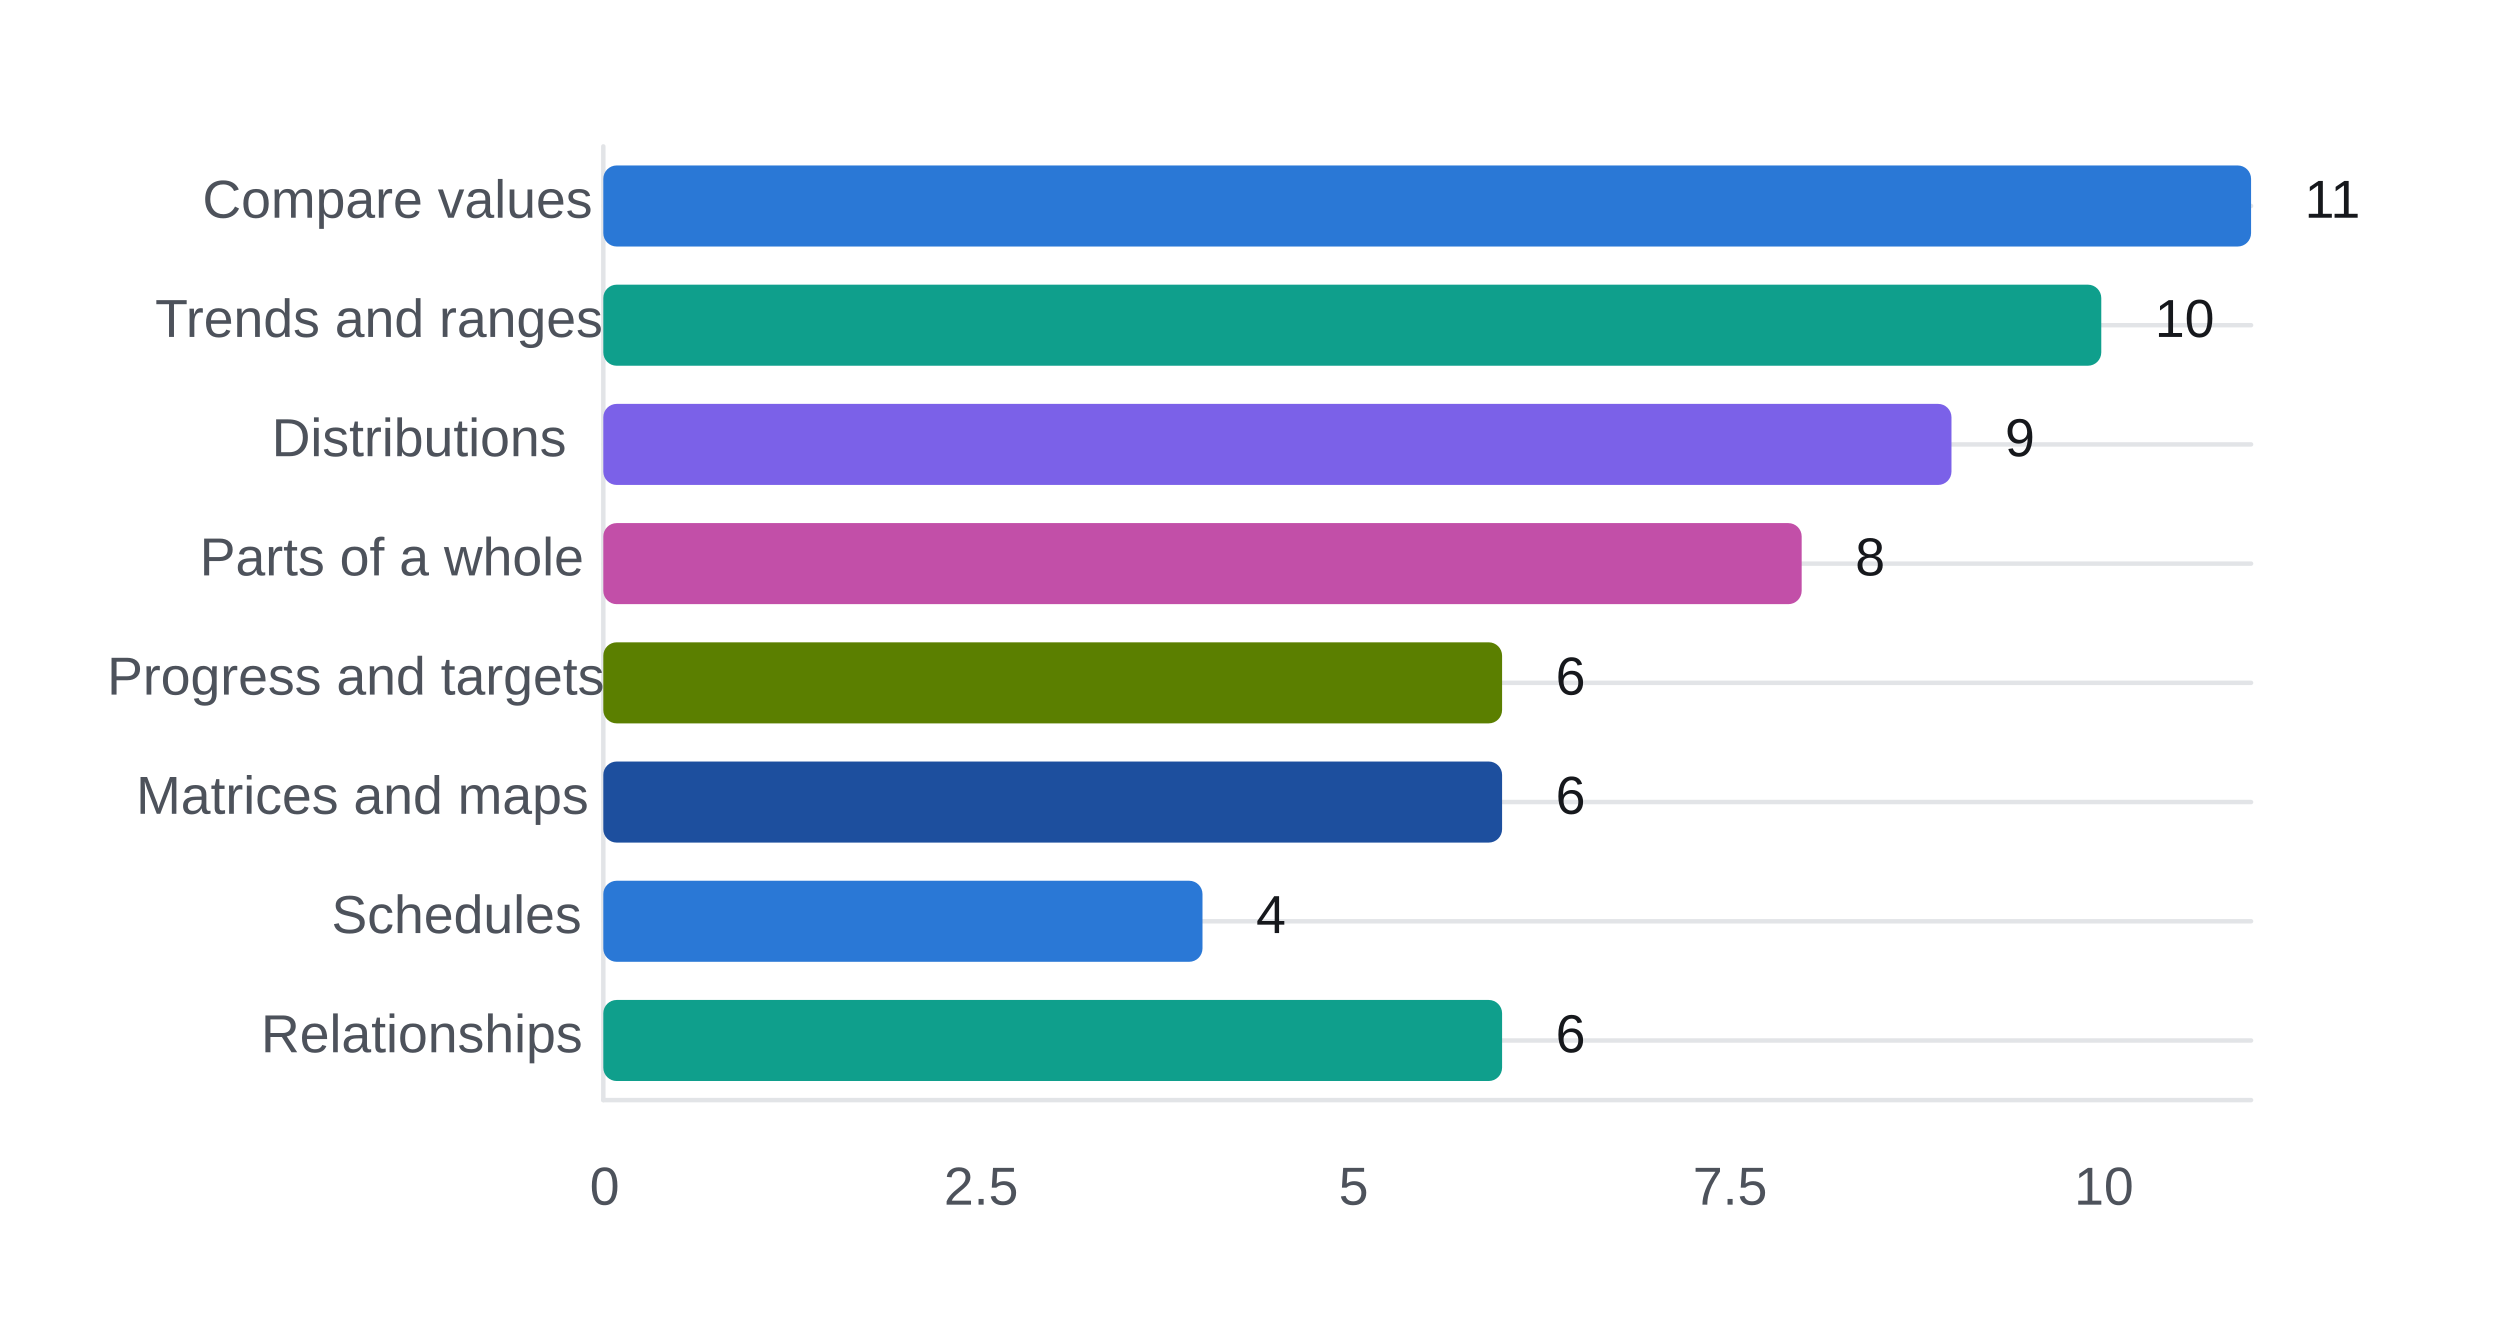
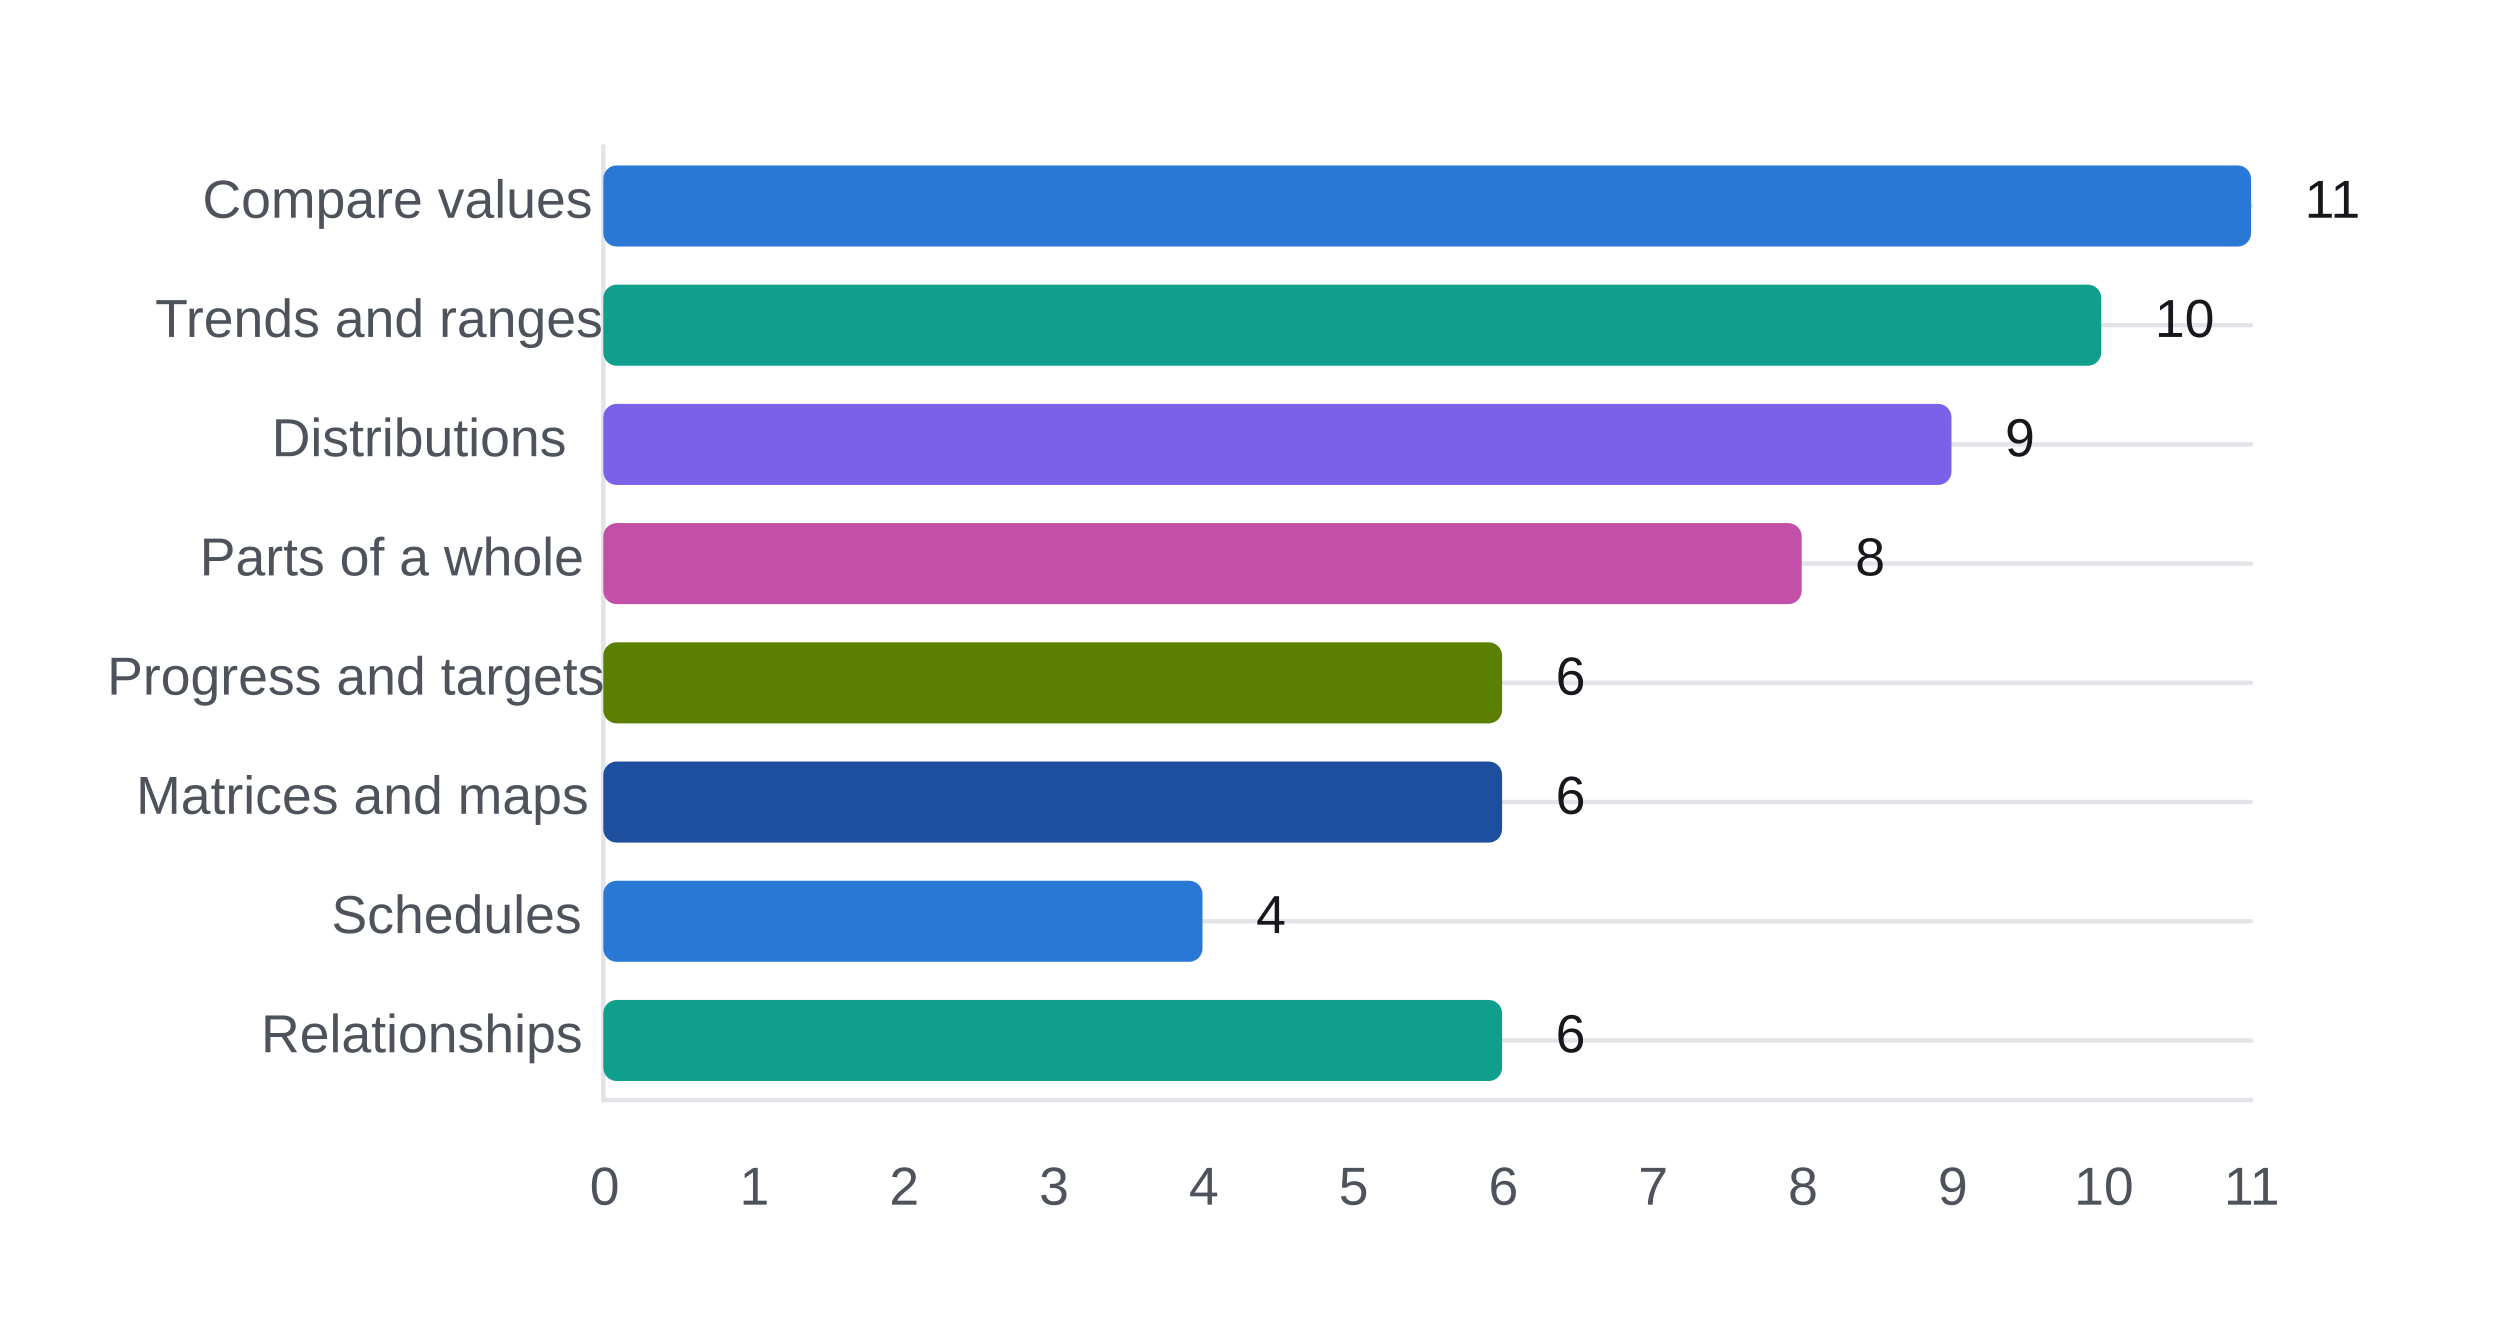
<svg xmlns="http://www.w3.org/2000/svg" width="560" height="300" viewBox="0 0 560 300" stroke-linecap="round" stroke-linejoin="round" role="img" aria-label="ChartForgeX chart" aria-labelledby="cfx-gallery-categories-title" aria-describedby="cfx-gallery-categories-description">
  <defs>
    <clipPath id="cfx-gallery-categories-clip-0" clipPathUnits="userSpaceOnUse">
      <rect x="24" y="24" width="512" height="252" />
    </clipPath>
-     <clipPath id="cfx-gallery-categories-clip-27" clipPathUnits="userSpaceOnUse">
+     <clipPath id="cfx-gallery-categories-clip-34" clipPathUnits="userSpaceOnUse">
      <rect x="135.141" y="32.789" width="369.099" height="213.633" />
    </clipPath>
  </defs>
  <g clip-path="url(#cfx-gallery-categories-clip-0)" />
  <g clip-path="url(#cfx-gallery-categories-clip-0)">
    <line x1="135.141" y1="233.07" x2="504.239" y2="233.07" data-cfx-role="grid-y" fill="none" stroke="#E2E4E7" stroke-width="1" />
    <line x1="135.141" y1="206.366" x2="504.239" y2="206.366" data-cfx-role="grid-y" fill="none" stroke="#E2E4E7" stroke-width="1" />
    <line x1="135.141" y1="179.662" x2="504.239" y2="179.662" data-cfx-role="grid-y" fill="none" stroke="#E2E4E7" stroke-width="1" />
    <line x1="135.141" y1="152.958" x2="504.239" y2="152.958" data-cfx-role="grid-y" fill="none" stroke="#E2E4E7" stroke-width="1" />
    <line x1="135.141" y1="126.253" x2="504.239" y2="126.253" data-cfx-role="grid-y" fill="none" stroke="#E2E4E7" stroke-width="1" />
    <line x1="135.141" y1="99.549" x2="504.239" y2="99.549" data-cfx-role="grid-y" fill="none" stroke="#E2E4E7" stroke-width="1" />
    <line x1="135.141" y1="72.845" x2="504.239" y2="72.845" data-cfx-role="grid-y" fill="none" stroke="#E2E4E7" stroke-width="1" />
    <line x1="135.141" y1="46.141" x2="504.239" y2="46.141" data-cfx-role="grid-y" fill="none" stroke="#E2E4E7" stroke-width="1" />
    <line x1="135.141" y1="246.422" x2="504.239" y2="246.422" data-cfx-role="axis-x" fill="none" stroke="#E2E4E7" stroke-width="1" />
    <g data-cfx-role="axis-x-label">
      <text x="132.1" y="269.848" font-family="Calibri, Carlito, Segoe UI, Arial, system-ui, sans-serif" font-size="12" font-weight="400" font-style="normal" fill="#4D525B" xml:space="preserve" style="white-space:pre;font-language-override:normal;font-palette:normal">0</text>
    </g>
    <g data-cfx-role="axis-x-label">
-       <text x="211.43" y="269.848" font-family="Calibri, Carlito, Segoe UI, Arial, system-ui, sans-serif" font-size="12" font-weight="400" font-style="normal" fill="#4D525B" xml:space="preserve" style="white-space:pre;font-language-override:normal;font-palette:normal">2.5</text>
+       <text x="165.654" y="269.848" font-family="Calibri, Carlito, Segoe UI, Arial, system-ui, sans-serif" font-size="12" font-weight="400" font-style="normal" fill="#4D525B" xml:space="preserve" style="white-space:pre;font-language-override:normal;font-palette:normal">1</text>
+     </g>
+     <g data-cfx-role="axis-x-label">
+       <text x="199.208" y="269.848" font-family="Calibri, Carlito, Segoe UI, Arial, system-ui, sans-serif" font-size="12" font-weight="400" font-style="normal" fill="#4D525B" xml:space="preserve" style="white-space:pre;font-language-override:normal;font-palette:normal">2</text>
+     </g>
+     <g data-cfx-role="axis-x-label">
+       <text x="232.763" y="269.848" font-family="Calibri, Carlito, Segoe UI, Arial, system-ui, sans-serif" font-size="12" font-weight="400" font-style="normal" fill="#4D525B" xml:space="preserve" style="white-space:pre;font-language-override:normal;font-palette:normal">3</text>
+     </g>
+     <g data-cfx-role="axis-x-label">
+       <text x="266.317" y="269.848" font-family="Calibri, Carlito, Segoe UI, Arial, system-ui, sans-serif" font-size="12" font-weight="400" font-style="normal" fill="#4D525B" xml:space="preserve" style="white-space:pre;font-language-override:normal;font-palette:normal">4</text>
    </g>
    <g data-cfx-role="axis-x-label">
      <text x="299.872" y="269.848" font-family="Calibri, Carlito, Segoe UI, Arial, system-ui, sans-serif" font-size="12" font-weight="400" font-style="normal" fill="#4D525B" xml:space="preserve" style="white-space:pre;font-language-override:normal;font-palette:normal">5</text>
    </g>
    <g data-cfx-role="axis-x-label">
-       <text x="379.202" y="269.848" font-family="Calibri, Carlito, Segoe UI, Arial, system-ui, sans-serif" font-size="12" font-weight="400" font-style="normal" fill="#4D525B" xml:space="preserve" style="white-space:pre;font-language-override:normal;font-palette:normal">7.5</text>
+       <text x="333.426" y="269.848" font-family="Calibri, Carlito, Segoe UI, Arial, system-ui, sans-serif" font-size="12" font-weight="400" font-style="normal" fill="#4D525B" xml:space="preserve" style="white-space:pre;font-language-override:normal;font-palette:normal">6</text>
+     </g>
+     <g data-cfx-role="axis-x-label">
+       <text x="366.981" y="269.848" font-family="Calibri, Carlito, Segoe UI, Arial, system-ui, sans-serif" font-size="12" font-weight="400" font-style="normal" fill="#4D525B" xml:space="preserve" style="white-space:pre;font-language-override:normal;font-palette:normal">7</text>
+     </g>
+     <g data-cfx-role="axis-x-label">
+       <text x="400.535" y="269.848" font-family="Calibri, Carlito, Segoe UI, Arial, system-ui, sans-serif" font-size="12" font-weight="400" font-style="normal" fill="#4D525B" xml:space="preserve" style="white-space:pre;font-language-override:normal;font-palette:normal">8</text>
+     </g>
+     <g data-cfx-role="axis-x-label">
+       <text x="434.089" y="269.848" font-family="Calibri, Carlito, Segoe UI, Arial, system-ui, sans-serif" font-size="12" font-weight="400" font-style="normal" fill="#4D525B" xml:space="preserve" style="white-space:pre;font-language-override:normal;font-palette:normal">9</text>
    </g>
    <g data-cfx-role="axis-x-label">
      <text x="464.603" y="269.848" font-family="Calibri, Carlito, Segoe UI, Arial, system-ui, sans-serif" font-size="12" font-weight="400" font-style="normal" fill="#4D525B" xml:space="preserve" style="white-space:pre;font-language-override:normal;font-palette:normal">10</text>
+     </g>
+     <g data-cfx-role="axis-x-label">
+       <text x="498.157" y="269.848" font-family="Calibri, Carlito, Segoe UI, Arial, system-ui, sans-serif" font-size="12" font-weight="400" font-style="normal" fill="#4D525B" xml:space="preserve" style="white-space:pre;font-language-override:normal;font-palette:normal">11</text>
    </g>
    <line x1="135.141" y1="32.789" x2="135.141" y2="246.422" data-cfx-role="axis-y" fill="none" stroke="#E2E4E7" stroke-width="1" />
    <g data-cfx-role="axis-y-label">
      <text x="58.465" y="235.707" font-family="Calibri, Carlito, Segoe UI, Arial, system-ui, sans-serif" font-size="12" font-weight="400" font-style="normal" fill="#4D525B" xml:space="preserve" style="white-space:pre;font-language-override:normal;font-palette:normal">Relationships</text>
    </g>
    <g data-cfx-role="axis-y-label">
      <text x="74.25" y="209.002" font-family="Calibri, Carlito, Segoe UI, Arial, system-ui, sans-serif" font-size="12" font-weight="400" font-style="normal" fill="#4D525B" xml:space="preserve" style="white-space:pre;font-language-override:normal;font-palette:normal">Schedules</text>
    </g>
    <g data-cfx-role="axis-y-label">
      <text x="30.492" y="182.298" font-family="Calibri, Carlito, Segoe UI, Arial, system-ui, sans-serif" font-size="12" font-weight="400" font-style="normal" fill="#4D525B" xml:space="preserve" style="white-space:pre;font-language-override:normal;font-palette:normal">Matrices and maps</text>
    </g>
    <g data-cfx-role="axis-y-label">
      <text x="24" y="155.594" font-family="Calibri, Carlito, Segoe UI, Arial, system-ui, sans-serif" font-size="12" font-weight="400" font-style="normal" fill="#4D525B" xml:space="preserve" style="white-space:pre;font-language-override:normal;font-palette:normal">Progress and targets</text>
    </g>
    <g data-cfx-role="axis-y-label">
      <text x="44.742" y="128.89" font-family="Calibri, Carlito, Segoe UI, Arial, system-ui, sans-serif" font-size="12" font-weight="400" font-style="normal" fill="#4D525B" xml:space="preserve" style="white-space:pre;font-language-override:normal;font-palette:normal">Parts of a whole</text>
    </g>
    <g data-cfx-role="axis-y-label">
      <text x="60.867" y="102.186" font-family="Calibri, Carlito, Segoe UI, Arial, system-ui, sans-serif" font-size="12" font-weight="400" font-style="normal" fill="#4D525B" xml:space="preserve" style="white-space:pre;font-language-override:normal;font-palette:normal">Distributions</text>
    </g>
    <g data-cfx-role="axis-y-label">
      <text x="34.752" y="75.482" font-family="Calibri, Carlito, Segoe UI, Arial, system-ui, sans-serif" font-size="12" font-weight="400" font-style="normal" fill="#4D525B" xml:space="preserve" style="white-space:pre;font-language-override:normal;font-palette:normal">Trends and ranges</text>
    </g>
    <g data-cfx-role="axis-y-label">
      <text x="45.352" y="48.778" font-family="Calibri, Carlito, Segoe UI, Arial, system-ui, sans-serif" font-size="12" font-weight="400" font-style="normal" fill="#4D525B" xml:space="preserve" style="white-space:pre;font-language-override:normal;font-palette:normal">Compare values</text>
    </g>
  </g>
-   <g clip-path="url(#cfx-gallery-categories-clip-27)">
-     <g id="cfx-gallery-categories-node-28" data-cfx-source-id="series-0" data-cfx-role="series" aria-label="Compare values" data-cfx-coordinate-system="cartesian" data-cfx-decimation="" data-cfx-kind="HorizontalBar" data-cfx-pin-state-colors="false" data-cfx-rendered-points="1" data-cfx-semantic-role="" data-cfx-series="0" data-cfx-series-key="cfx:auto:1" data-cfx-series-name="Compare values" data-cfx-series-scope="local" data-cfx-source-points="1" data-cfx-state="none">
-       <g id="cfx-gallery-categories-node-29" data-cfx-source-id="series-0-point-0" data-cfx-role="point" aria-label="Compare values: 11 category=8 value=11 base=0" data-cfx-axis="primary" data-cfx-base="0" data-cfx-break-before="false" data-cfx-category="8" data-cfx-display-label="Compare values" data-cfx-fill-pattern="None" data-cfx-formatted-value="11" data-cfx-formatted-x="Compare values" data-cfx-label="11" data-cfx-point="0" data-cfx-rendered-y="11" data-cfx-series="0" data-cfx-series-key="cfx:auto:1" data-cfx-series-scope="local" data-cfx-source-count="1" data-cfx-source-point="0" data-cfx-stack-end="11" data-cfx-stack-group="" data-cfx-stack-source-total="11" data-cfx-stack-total="11" data-cfx-state="none" data-cfx-value="11" data-cfx-x="8" data-cfx-y="11">
+   <g clip-path="url(#cfx-gallery-categories-clip-34)">
+     <g id="cfx-gallery-categories-node-35" data-cfx-source-id="series-0" data-cfx-role="series" aria-label="Compare values" data-cfx-coordinate-system="cartesian" data-cfx-decimation="" data-cfx-kind="HorizontalBar" data-cfx-pin-state-colors="false" data-cfx-rendered-points="1" data-cfx-semantic-role="" data-cfx-series="0" data-cfx-series-key="cfx:auto:1" data-cfx-series-name="Compare values" data-cfx-series-scope="local" data-cfx-source-points="1" data-cfx-state="none">
+       <g id="cfx-gallery-categories-node-36" data-cfx-source-id="series-0-point-0" data-cfx-role="point" aria-label="Compare values: 11 category=8 value=11 base=0" data-cfx-axis="primary" data-cfx-base="0" data-cfx-break-before="false" data-cfx-category="8" data-cfx-display-label="Compare values" data-cfx-fill-pattern="None" data-cfx-formatted-value="11" data-cfx-formatted-x="Compare values" data-cfx-label="11" data-cfx-point="0" data-cfx-rendered-y="11" data-cfx-series="0" data-cfx-series-key="cfx:auto:1" data-cfx-series-scope="local" data-cfx-source-count="1" data-cfx-source-point="0" data-cfx-stack-end="11" data-cfx-stack-group="" data-cfx-stack-source-total="11" data-cfx-stack-total="11" data-cfx-state="none" data-cfx-value="11" data-cfx-x="8" data-cfx-y="11">
        <rect x="135.141" y="37.062" width="369.099" height="18.159" rx="3" data-cfx-role="horizontal-bar" fill="#2A78D6" stroke="none" stroke-width="1" />
      </g>
    </g>
  </g>
-   <g clip-path="url(#cfx-gallery-categories-clip-27)">
-     <g id="cfx-gallery-categories-node-35" data-cfx-source-id="series-1" data-cfx-role="series" aria-label="Trends and ranges" data-cfx-coordinate-system="cartesian" data-cfx-decimation="" data-cfx-kind="HorizontalBar" data-cfx-pin-state-colors="false" data-cfx-rendered-points="1" data-cfx-semantic-role="" data-cfx-series="1" data-cfx-series-key="cfx:auto:2" data-cfx-series-name="Trends and ranges" data-cfx-series-scope="local" data-cfx-source-points="1" data-cfx-state="none">
-       <g id="cfx-gallery-categories-node-36" data-cfx-source-id="series-1-point-0" data-cfx-role="point" aria-label="Trends and ranges: 10 category=7 value=10 base=0" data-cfx-axis="primary" data-cfx-base="0" data-cfx-break-before="false" data-cfx-category="7" data-cfx-display-label="Trends and ranges" data-cfx-fill-pattern="None" data-cfx-formatted-value="10" data-cfx-formatted-x="Trends and ranges" data-cfx-label="10" data-cfx-point="0" data-cfx-rendered-y="10" data-cfx-series="1" data-cfx-series-key="cfx:auto:2" data-cfx-series-scope="local" data-cfx-source-count="1" data-cfx-source-point="0" data-cfx-stack-end="10" data-cfx-stack-group="" data-cfx-stack-source-total="10" data-cfx-stack-total="10" data-cfx-state="none" data-cfx-value="10" data-cfx-x="7" data-cfx-y="10">
+   <g clip-path="url(#cfx-gallery-categories-clip-34)">
+     <g id="cfx-gallery-categories-node-42" data-cfx-source-id="series-1" data-cfx-role="series" aria-label="Trends and ranges" data-cfx-coordinate-system="cartesian" data-cfx-decimation="" data-cfx-kind="HorizontalBar" data-cfx-pin-state-colors="false" data-cfx-rendered-points="1" data-cfx-semantic-role="" data-cfx-series="1" data-cfx-series-key="cfx:auto:2" data-cfx-series-name="Trends and ranges" data-cfx-series-scope="local" data-cfx-source-points="1" data-cfx-state="none">
+       <g id="cfx-gallery-categories-node-43" data-cfx-source-id="series-1-point-0" data-cfx-role="point" aria-label="Trends and ranges: 10 category=7 value=10 base=0" data-cfx-axis="primary" data-cfx-base="0" data-cfx-break-before="false" data-cfx-category="7" data-cfx-display-label="Trends and ranges" data-cfx-fill-pattern="None" data-cfx-formatted-value="10" data-cfx-formatted-x="Trends and ranges" data-cfx-label="10" data-cfx-point="0" data-cfx-rendered-y="10" data-cfx-series="1" data-cfx-series-key="cfx:auto:2" data-cfx-series-scope="local" data-cfx-source-count="1" data-cfx-source-point="0" data-cfx-stack-end="10" data-cfx-stack-group="" data-cfx-stack-source-total="10" data-cfx-stack-total="10" data-cfx-state="none" data-cfx-value="10" data-cfx-x="7" data-cfx-y="10">
        <rect x="135.141" y="63.766" width="335.544" height="18.159" rx="3" data-cfx-role="horizontal-bar" fill="#0F9F8C" stroke="none" stroke-width="1" />
      </g>
    </g>
  </g>
-   <g clip-path="url(#cfx-gallery-categories-clip-27)">
-     <g id="cfx-gallery-categories-node-42" data-cfx-source-id="series-2" data-cfx-role="series" aria-label="Distributions" data-cfx-coordinate-system="cartesian" data-cfx-decimation="" data-cfx-kind="HorizontalBar" data-cfx-pin-state-colors="false" data-cfx-rendered-points="1" data-cfx-semantic-role="" data-cfx-series="2" data-cfx-series-key="cfx:auto:3" data-cfx-series-name="Distributions" data-cfx-series-scope="local" data-cfx-source-points="1" data-cfx-state="none">
-       <g id="cfx-gallery-categories-node-43" data-cfx-source-id="series-2-point-0" data-cfx-role="point" aria-label="Distributions: 9 category=6 value=9 base=0" data-cfx-axis="primary" data-cfx-base="0" data-cfx-break-before="false" data-cfx-category="6" data-cfx-display-label="Distributions" data-cfx-fill-pattern="None" data-cfx-formatted-value="9" data-cfx-formatted-x="Distributions" data-cfx-label="9" data-cfx-point="0" data-cfx-rendered-y="9" data-cfx-series="2" data-cfx-series-key="cfx:auto:3" data-cfx-series-scope="local" data-cfx-source-count="1" data-cfx-source-point="0" data-cfx-stack-end="9" data-cfx-stack-group="" data-cfx-stack-source-total="9" data-cfx-stack-total="9" data-cfx-state="none" data-cfx-value="9" data-cfx-x="6" data-cfx-y="9">
+   <g clip-path="url(#cfx-gallery-categories-clip-34)">
+     <g id="cfx-gallery-categories-node-49" data-cfx-source-id="series-2" data-cfx-role="series" aria-label="Distributions" data-cfx-coordinate-system="cartesian" data-cfx-decimation="" data-cfx-kind="HorizontalBar" data-cfx-pin-state-colors="false" data-cfx-rendered-points="1" data-cfx-semantic-role="" data-cfx-series="2" data-cfx-series-key="cfx:auto:3" data-cfx-series-name="Distributions" data-cfx-series-scope="local" data-cfx-source-points="1" data-cfx-state="none">
+       <g id="cfx-gallery-categories-node-50" data-cfx-source-id="series-2-point-0" data-cfx-role="point" aria-label="Distributions: 9 category=6 value=9 base=0" data-cfx-axis="primary" data-cfx-base="0" data-cfx-break-before="false" data-cfx-category="6" data-cfx-display-label="Distributions" data-cfx-fill-pattern="None" data-cfx-formatted-value="9" data-cfx-formatted-x="Distributions" data-cfx-label="9" data-cfx-point="0" data-cfx-rendered-y="9" data-cfx-series="2" data-cfx-series-key="cfx:auto:3" data-cfx-series-scope="local" data-cfx-source-count="1" data-cfx-source-point="0" data-cfx-stack-end="9" data-cfx-stack-group="" data-cfx-stack-source-total="9" data-cfx-stack-total="9" data-cfx-state="none" data-cfx-value="9" data-cfx-x="6" data-cfx-y="9">
        <rect x="135.141" y="90.47" width="301.99" height="18.159" rx="3" data-cfx-role="horizontal-bar" fill="#7B61E8" stroke="none" stroke-width="1" />
      </g>
    </g>
  </g>
-   <g clip-path="url(#cfx-gallery-categories-clip-27)">
-     <g id="cfx-gallery-categories-node-49" data-cfx-source-id="series-3" data-cfx-role="series" aria-label="Parts of a whole" data-cfx-coordinate-system="cartesian" data-cfx-decimation="" data-cfx-kind="HorizontalBar" data-cfx-pin-state-colors="false" data-cfx-rendered-points="1" data-cfx-semantic-role="" data-cfx-series="3" data-cfx-series-key="cfx:auto:4" data-cfx-series-name="Parts of a whole" data-cfx-series-scope="local" data-cfx-source-points="1" data-cfx-state="none">
-       <g id="cfx-gallery-categories-node-50" data-cfx-source-id="series-3-point-0" data-cfx-role="point" aria-label="Parts of a whole: 8 category=5 value=8 base=0" data-cfx-axis="primary" data-cfx-base="0" data-cfx-break-before="false" data-cfx-category="5" data-cfx-display-label="Parts of a whole" data-cfx-fill-pattern="None" data-cfx-formatted-value="8" data-cfx-formatted-x="Parts of a whole" data-cfx-label="8" data-cfx-point="0" data-cfx-rendered-y="8" data-cfx-series="3" data-cfx-series-key="cfx:auto:4" data-cfx-series-scope="local" data-cfx-source-count="1" data-cfx-source-point="0" data-cfx-stack-end="8" data-cfx-stack-group="" data-cfx-stack-source-total="8" data-cfx-stack-total="8" data-cfx-state="none" data-cfx-value="8" data-cfx-x="5" data-cfx-y="8">
+   <g clip-path="url(#cfx-gallery-categories-clip-34)">
+     <g id="cfx-gallery-categories-node-56" data-cfx-source-id="series-3" data-cfx-role="series" aria-label="Parts of a whole" data-cfx-coordinate-system="cartesian" data-cfx-decimation="" data-cfx-kind="HorizontalBar" data-cfx-pin-state-colors="false" data-cfx-rendered-points="1" data-cfx-semantic-role="" data-cfx-series="3" data-cfx-series-key="cfx:auto:4" data-cfx-series-name="Parts of a whole" data-cfx-series-scope="local" data-cfx-source-points="1" data-cfx-state="none">
+       <g id="cfx-gallery-categories-node-57" data-cfx-source-id="series-3-point-0" data-cfx-role="point" aria-label="Parts of a whole: 8 category=5 value=8 base=0" data-cfx-axis="primary" data-cfx-base="0" data-cfx-break-before="false" data-cfx-category="5" data-cfx-display-label="Parts of a whole" data-cfx-fill-pattern="None" data-cfx-formatted-value="8" data-cfx-formatted-x="Parts of a whole" data-cfx-label="8" data-cfx-point="0" data-cfx-rendered-y="8" data-cfx-series="3" data-cfx-series-key="cfx:auto:4" data-cfx-series-scope="local" data-cfx-source-count="1" data-cfx-source-point="0" data-cfx-stack-end="8" data-cfx-stack-group="" data-cfx-stack-source-total="8" data-cfx-stack-total="8" data-cfx-state="none" data-cfx-value="8" data-cfx-x="5" data-cfx-y="8">
        <rect x="135.141" y="117.174" width="268.435" height="18.159" rx="3" data-cfx-role="horizontal-bar" fill="#C24FA8" stroke="none" stroke-width="1" />
      </g>
    </g>
  </g>
-   <g clip-path="url(#cfx-gallery-categories-clip-27)">
-     <g id="cfx-gallery-categories-node-56" data-cfx-source-id="series-4" data-cfx-role="series" aria-label="Progress and targets" data-cfx-coordinate-system="cartesian" data-cfx-decimation="" data-cfx-kind="HorizontalBar" data-cfx-pin-state-colors="false" data-cfx-rendered-points="1" data-cfx-semantic-role="" data-cfx-series="4" data-cfx-series-key="cfx:auto:5" data-cfx-series-name="Progress and targets" data-cfx-series-scope="local" data-cfx-source-points="1" data-cfx-state="none">
-       <g id="cfx-gallery-categories-node-57" data-cfx-source-id="series-4-point-0" data-cfx-role="point" aria-label="Progress and targets: 6 category=4 value=6 base=0" data-cfx-axis="primary" data-cfx-base="0" data-cfx-break-before="false" data-cfx-category="4" data-cfx-display-label="Progress and targets" data-cfx-fill-pattern="None" data-cfx-formatted-value="6" data-cfx-formatted-x="Progress and targets" data-cfx-label="6" data-cfx-point="0" data-cfx-rendered-y="6" data-cfx-series="4" data-cfx-series-key="cfx:auto:5" data-cfx-series-scope="local" data-cfx-source-count="1" data-cfx-source-point="0" data-cfx-stack-end="6" data-cfx-stack-group="" data-cfx-stack-source-total="6" data-cfx-stack-total="6" data-cfx-state="none" data-cfx-value="6" data-cfx-x="4" data-cfx-y="6">
+   <g clip-path="url(#cfx-gallery-categories-clip-34)">
+     <g id="cfx-gallery-categories-node-63" data-cfx-source-id="series-4" data-cfx-role="series" aria-label="Progress and targets" data-cfx-coordinate-system="cartesian" data-cfx-decimation="" data-cfx-kind="HorizontalBar" data-cfx-pin-state-colors="false" data-cfx-rendered-points="1" data-cfx-semantic-role="" data-cfx-series="4" data-cfx-series-key="cfx:auto:5" data-cfx-series-name="Progress and targets" data-cfx-series-scope="local" data-cfx-source-points="1" data-cfx-state="none">
+       <g id="cfx-gallery-categories-node-64" data-cfx-source-id="series-4-point-0" data-cfx-role="point" aria-label="Progress and targets: 6 category=4 value=6 base=0" data-cfx-axis="primary" data-cfx-base="0" data-cfx-break-before="false" data-cfx-category="4" data-cfx-display-label="Progress and targets" data-cfx-fill-pattern="None" data-cfx-formatted-value="6" data-cfx-formatted-x="Progress and targets" data-cfx-label="6" data-cfx-point="0" data-cfx-rendered-y="6" data-cfx-series="4" data-cfx-series-key="cfx:auto:5" data-cfx-series-scope="local" data-cfx-source-count="1" data-cfx-source-point="0" data-cfx-stack-end="6" data-cfx-stack-group="" data-cfx-stack-source-total="6" data-cfx-stack-total="6" data-cfx-state="none" data-cfx-value="6" data-cfx-x="4" data-cfx-y="6">
        <rect x="135.141" y="143.878" width="201.327" height="18.159" rx="3" data-cfx-role="horizontal-bar" fill="#5B7F00" stroke="none" stroke-width="1" />
      </g>
    </g>
  </g>
-   <g clip-path="url(#cfx-gallery-categories-clip-27)">
-     <g id="cfx-gallery-categories-node-63" data-cfx-source-id="series-5" data-cfx-role="series" aria-label="Matrices and maps" data-cfx-coordinate-system="cartesian" data-cfx-decimation="" data-cfx-kind="HorizontalBar" data-cfx-pin-state-colors="false" data-cfx-rendered-points="1" data-cfx-semantic-role="" data-cfx-series="5" data-cfx-series-key="cfx:auto:6" data-cfx-series-name="Matrices and maps" data-cfx-series-scope="local" data-cfx-source-points="1" data-cfx-state="none">
-       <g id="cfx-gallery-categories-node-64" data-cfx-source-id="series-5-point-0" data-cfx-role="point" aria-label="Matrices and maps: 6 category=3 value=6 base=0" data-cfx-axis="primary" data-cfx-base="0" data-cfx-break-before="false" data-cfx-category="3" data-cfx-display-label="Matrices and maps" data-cfx-fill-pattern="None" data-cfx-formatted-value="6" data-cfx-formatted-x="Matrices and maps" data-cfx-label="6" data-cfx-point="0" data-cfx-rendered-y="6" data-cfx-series="5" data-cfx-series-key="cfx:auto:6" data-cfx-series-scope="local" data-cfx-source-count="1" data-cfx-source-point="0" data-cfx-stack-end="6" data-cfx-stack-group="" data-cfx-stack-source-total="6" data-cfx-stack-total="6" data-cfx-state="none" data-cfx-value="6" data-cfx-x="3" data-cfx-y="6">
+   <g clip-path="url(#cfx-gallery-categories-clip-34)">
+     <g id="cfx-gallery-categories-node-70" data-cfx-source-id="series-5" data-cfx-role="series" aria-label="Matrices and maps" data-cfx-coordinate-system="cartesian" data-cfx-decimation="" data-cfx-kind="HorizontalBar" data-cfx-pin-state-colors="false" data-cfx-rendered-points="1" data-cfx-semantic-role="" data-cfx-series="5" data-cfx-series-key="cfx:auto:6" data-cfx-series-name="Matrices and maps" data-cfx-series-scope="local" data-cfx-source-points="1" data-cfx-state="none">
+       <g id="cfx-gallery-categories-node-71" data-cfx-source-id="series-5-point-0" data-cfx-role="point" aria-label="Matrices and maps: 6 category=3 value=6 base=0" data-cfx-axis="primary" data-cfx-base="0" data-cfx-break-before="false" data-cfx-category="3" data-cfx-display-label="Matrices and maps" data-cfx-fill-pattern="None" data-cfx-formatted-value="6" data-cfx-formatted-x="Matrices and maps" data-cfx-label="6" data-cfx-point="0" data-cfx-rendered-y="6" data-cfx-series="5" data-cfx-series-key="cfx:auto:6" data-cfx-series-scope="local" data-cfx-source-count="1" data-cfx-source-point="0" data-cfx-stack-end="6" data-cfx-stack-group="" data-cfx-stack-source-total="6" data-cfx-stack-total="6" data-cfx-state="none" data-cfx-value="6" data-cfx-x="3" data-cfx-y="6">
        <rect x="135.141" y="170.582" width="201.327" height="18.159" rx="3" data-cfx-role="horizontal-bar" fill="#1D4F9E" stroke="none" stroke-width="1" />
      </g>
    </g>
  </g>
-   <g clip-path="url(#cfx-gallery-categories-clip-27)">
-     <g id="cfx-gallery-categories-node-70" data-cfx-source-id="series-6" data-cfx-role="series" aria-label="Schedules" data-cfx-coordinate-system="cartesian" data-cfx-decimation="" data-cfx-kind="HorizontalBar" data-cfx-pin-state-colors="false" data-cfx-rendered-points="1" data-cfx-semantic-role="" data-cfx-series="6" data-cfx-series-key="cfx:auto:7" data-cfx-series-name="Schedules" data-cfx-series-scope="local" data-cfx-source-points="1" data-cfx-state="none">
-       <g id="cfx-gallery-categories-node-71" data-cfx-source-id="series-6-point-0" data-cfx-role="point" aria-label="Schedules: 4 category=2 value=4 base=0" data-cfx-axis="primary" data-cfx-base="0" data-cfx-break-before="false" data-cfx-category="2" data-cfx-display-label="Schedules" data-cfx-fill-pattern="None" data-cfx-formatted-value="4" data-cfx-formatted-x="Schedules" data-cfx-label="4" data-cfx-point="0" data-cfx-rendered-y="4" data-cfx-series="6" data-cfx-series-key="cfx:auto:7" data-cfx-series-scope="local" data-cfx-source-count="1" data-cfx-source-point="0" data-cfx-stack-end="4" data-cfx-stack-group="" data-cfx-stack-source-total="4" data-cfx-stack-total="4" data-cfx-state="none" data-cfx-value="4" data-cfx-x="2" data-cfx-y="4">
+   <g clip-path="url(#cfx-gallery-categories-clip-34)">
+     <g id="cfx-gallery-categories-node-77" data-cfx-source-id="series-6" data-cfx-role="series" aria-label="Schedules" data-cfx-coordinate-system="cartesian" data-cfx-decimation="" data-cfx-kind="HorizontalBar" data-cfx-pin-state-colors="false" data-cfx-rendered-points="1" data-cfx-semantic-role="" data-cfx-series="6" data-cfx-series-key="cfx:auto:7" data-cfx-series-name="Schedules" data-cfx-series-scope="local" data-cfx-source-points="1" data-cfx-state="none">
+       <g id="cfx-gallery-categories-node-78" data-cfx-source-id="series-6-point-0" data-cfx-role="point" aria-label="Schedules: 4 category=2 value=4 base=0" data-cfx-axis="primary" data-cfx-base="0" data-cfx-break-before="false" data-cfx-category="2" data-cfx-display-label="Schedules" data-cfx-fill-pattern="None" data-cfx-formatted-value="4" data-cfx-formatted-x="Schedules" data-cfx-label="4" data-cfx-point="0" data-cfx-rendered-y="4" data-cfx-series="6" data-cfx-series-key="cfx:auto:7" data-cfx-series-scope="local" data-cfx-source-count="1" data-cfx-source-point="0" data-cfx-stack-end="4" data-cfx-stack-group="" data-cfx-stack-source-total="4" data-cfx-stack-total="4" data-cfx-state="none" data-cfx-value="4" data-cfx-x="2" data-cfx-y="4">
        <rect x="135.141" y="197.286" width="134.218" height="18.159" rx="3" data-cfx-role="horizontal-bar" fill="#2A78D6" stroke="none" stroke-width="1" />
      </g>
    </g>
  </g>
-   <g clip-path="url(#cfx-gallery-categories-clip-27)">
-     <g id="cfx-gallery-categories-node-77" data-cfx-source-id="series-7" data-cfx-role="series" aria-label="Relationships" data-cfx-coordinate-system="cartesian" data-cfx-decimation="" data-cfx-kind="HorizontalBar" data-cfx-pin-state-colors="false" data-cfx-rendered-points="1" data-cfx-semantic-role="" data-cfx-series="7" data-cfx-series-key="cfx:auto:8" data-cfx-series-name="Relationships" data-cfx-series-scope="local" data-cfx-source-points="1" data-cfx-state="none">
-       <g id="cfx-gallery-categories-node-78" data-cfx-source-id="series-7-point-0" data-cfx-role="point" aria-label="Relationships: 6 category=1 value=6 base=0" data-cfx-axis="primary" data-cfx-base="0" data-cfx-break-before="false" data-cfx-category="1" data-cfx-display-label="Relationships" data-cfx-fill-pattern="None" data-cfx-formatted-value="6" data-cfx-formatted-x="Relationships" data-cfx-label="6" data-cfx-point="0" data-cfx-rendered-y="6" data-cfx-series="7" data-cfx-series-key="cfx:auto:8" data-cfx-series-scope="local" data-cfx-source-count="1" data-cfx-source-point="0" data-cfx-stack-end="6" data-cfx-stack-group="" data-cfx-stack-source-total="6" data-cfx-stack-total="6" data-cfx-state="none" data-cfx-value="6" data-cfx-x="1" data-cfx-y="6">
+   <g clip-path="url(#cfx-gallery-categories-clip-34)">
+     <g id="cfx-gallery-categories-node-84" data-cfx-source-id="series-7" data-cfx-role="series" aria-label="Relationships" data-cfx-coordinate-system="cartesian" data-cfx-decimation="" data-cfx-kind="HorizontalBar" data-cfx-pin-state-colors="false" data-cfx-rendered-points="1" data-cfx-semantic-role="" data-cfx-series="7" data-cfx-series-key="cfx:auto:8" data-cfx-series-name="Relationships" data-cfx-series-scope="local" data-cfx-source-points="1" data-cfx-state="none">
+       <g id="cfx-gallery-categories-node-85" data-cfx-source-id="series-7-point-0" data-cfx-role="point" aria-label="Relationships: 6 category=1 value=6 base=0" data-cfx-axis="primary" data-cfx-base="0" data-cfx-break-before="false" data-cfx-category="1" data-cfx-display-label="Relationships" data-cfx-fill-pattern="None" data-cfx-formatted-value="6" data-cfx-formatted-x="Relationships" data-cfx-label="6" data-cfx-point="0" data-cfx-rendered-y="6" data-cfx-series="7" data-cfx-series-key="cfx:auto:8" data-cfx-series-scope="local" data-cfx-source-count="1" data-cfx-source-point="0" data-cfx-stack-end="6" data-cfx-stack-group="" data-cfx-stack-source-total="6" data-cfx-stack-total="6" data-cfx-state="none" data-cfx-value="6" data-cfx-x="1" data-cfx-y="6">
        <rect x="135.141" y="223.99" width="201.327" height="18.159" rx="3" data-cfx-role="horizontal-bar" fill="#0F9F8C" stroke="none" stroke-width="1" />
      </g>
    </g>
  </g>
-   <g id="cfx-gallery-categories-node-83" data-cfx-source-id="stack-total-horizontal-0" data-cfx-role="stack-total" data-cfx-axis="primary" data-cfx-label="6" data-cfx-source-total="6" data-cfx-stack-group="" data-cfx-x="1" data-cfx-y="6" />
-   <g id="cfx-gallery-categories-node-85" data-cfx-source-id="stack-total-horizontal-1" data-cfx-role="stack-total" data-cfx-axis="primary" data-cfx-label="4" data-cfx-source-total="4" data-cfx-stack-group="" data-cfx-x="2" data-cfx-y="4" />
-   <g id="cfx-gallery-categories-node-87" data-cfx-source-id="stack-total-horizontal-2" data-cfx-role="stack-total" data-cfx-axis="primary" data-cfx-label="6" data-cfx-source-total="6" data-cfx-stack-group="" data-cfx-x="3" data-cfx-y="6" />
-   <g id="cfx-gallery-categories-node-89" data-cfx-source-id="stack-total-horizontal-3" data-cfx-role="stack-total" data-cfx-axis="primary" data-cfx-label="6" data-cfx-source-total="6" data-cfx-stack-group="" data-cfx-x="4" data-cfx-y="6" />
-   <g id="cfx-gallery-categories-node-91" data-cfx-source-id="stack-total-horizontal-4" data-cfx-role="stack-total" data-cfx-axis="primary" data-cfx-label="8" data-cfx-source-total="8" data-cfx-stack-group="" data-cfx-x="5" data-cfx-y="8" />
-   <g id="cfx-gallery-categories-node-93" data-cfx-source-id="stack-total-horizontal-5" data-cfx-role="stack-total" data-cfx-axis="primary" data-cfx-label="9" data-cfx-source-total="9" data-cfx-stack-group="" data-cfx-x="6" data-cfx-y="9" />
-   <g id="cfx-gallery-categories-node-95" data-cfx-source-id="stack-total-horizontal-6" data-cfx-role="stack-total" data-cfx-axis="primary" data-cfx-label="10" data-cfx-source-total="10" data-cfx-stack-group="" data-cfx-x="7" data-cfx-y="10" />
-   <g id="cfx-gallery-categories-node-97" data-cfx-source-id="stack-total-horizontal-7" data-cfx-role="stack-total" data-cfx-axis="primary" data-cfx-label="11" data-cfx-source-total="11" data-cfx-stack-group="" data-cfx-x="8" data-cfx-y="11" />
-   <g id="cfx-gallery-categories-node-99" data-cfx-source-id="stack-total-horizontal-0-label-source" data-cfx-role="stack-total-label-source" data-cfx-full-label="6">
-     <g id="cfx-gallery-categories-node-100" data-cfx-source-id="stack-total-horizontal-0-label" data-cfx-role="stack-total-label">
+   <g id="cfx-gallery-categories-node-90" data-cfx-source-id="stack-total-horizontal-0" data-cfx-role="stack-total" data-cfx-axis="primary" data-cfx-label="6" data-cfx-source-total="6" data-cfx-stack-group="" data-cfx-x="1" data-cfx-y="6" />
+   <g id="cfx-gallery-categories-node-92" data-cfx-source-id="stack-total-horizontal-1" data-cfx-role="stack-total" data-cfx-axis="primary" data-cfx-label="4" data-cfx-source-total="4" data-cfx-stack-group="" data-cfx-x="2" data-cfx-y="4" />
+   <g id="cfx-gallery-categories-node-94" data-cfx-source-id="stack-total-horizontal-2" data-cfx-role="stack-total" data-cfx-axis="primary" data-cfx-label="6" data-cfx-source-total="6" data-cfx-stack-group="" data-cfx-x="3" data-cfx-y="6" />
+   <g id="cfx-gallery-categories-node-96" data-cfx-source-id="stack-total-horizontal-3" data-cfx-role="stack-total" data-cfx-axis="primary" data-cfx-label="6" data-cfx-source-total="6" data-cfx-stack-group="" data-cfx-x="4" data-cfx-y="6" />
+   <g id="cfx-gallery-categories-node-98" data-cfx-source-id="stack-total-horizontal-4" data-cfx-role="stack-total" data-cfx-axis="primary" data-cfx-label="8" data-cfx-source-total="8" data-cfx-stack-group="" data-cfx-x="5" data-cfx-y="8" />
+   <g id="cfx-gallery-categories-node-100" data-cfx-source-id="stack-total-horizontal-5" data-cfx-role="stack-total" data-cfx-axis="primary" data-cfx-label="9" data-cfx-source-total="9" data-cfx-stack-group="" data-cfx-x="6" data-cfx-y="9" />
+   <g id="cfx-gallery-categories-node-102" data-cfx-source-id="stack-total-horizontal-6" data-cfx-role="stack-total" data-cfx-axis="primary" data-cfx-label="10" data-cfx-source-total="10" data-cfx-stack-group="" data-cfx-x="7" data-cfx-y="10" />
+   <g id="cfx-gallery-categories-node-104" data-cfx-source-id="stack-total-horizontal-7" data-cfx-role="stack-total" data-cfx-axis="primary" data-cfx-label="11" data-cfx-source-total="11" data-cfx-stack-group="" data-cfx-x="8" data-cfx-y="11" />
+   <g id="cfx-gallery-categories-node-106" data-cfx-source-id="stack-total-horizontal-0-label-source" data-cfx-role="stack-total-label-source" data-cfx-full-label="6">
+     <g id="cfx-gallery-categories-node-107" data-cfx-source-id="stack-total-horizontal-0-label" data-cfx-role="stack-total-label">
      <text x="348.467" y="235.707" font-family="Calibri, Carlito, Segoe UI, Arial, system-ui, sans-serif" font-size="12" font-weight="400" font-style="normal" fill="#16181C" xml:space="preserve" style="white-space:pre;font-language-override:normal;font-palette:normal">6</text>
    </g>
  </g>
-   <g id="cfx-gallery-categories-node-102" data-cfx-source-id="stack-total-horizontal-1-label-source" data-cfx-role="stack-total-label-source" data-cfx-full-label="4">
-     <g id="cfx-gallery-categories-node-103" data-cfx-source-id="stack-total-horizontal-1-label" data-cfx-role="stack-total-label">
+   <g id="cfx-gallery-categories-node-109" data-cfx-source-id="stack-total-horizontal-1-label-source" data-cfx-role="stack-total-label-source" data-cfx-full-label="4">
+     <g id="cfx-gallery-categories-node-110" data-cfx-source-id="stack-total-horizontal-1-label" data-cfx-role="stack-total-label">
      <text x="281.358" y="209.002" font-family="Calibri, Carlito, Segoe UI, Arial, system-ui, sans-serif" font-size="12" font-weight="400" font-style="normal" fill="#16181C" xml:space="preserve" style="white-space:pre;font-language-override:normal;font-palette:normal">4</text>
    </g>
  </g>
-   <g id="cfx-gallery-categories-node-105" data-cfx-source-id="stack-total-horizontal-2-label-source" data-cfx-role="stack-total-label-source" data-cfx-full-label="6">
-     <g id="cfx-gallery-categories-node-106" data-cfx-source-id="stack-total-horizontal-2-label" data-cfx-role="stack-total-label">
+   <g id="cfx-gallery-categories-node-112" data-cfx-source-id="stack-total-horizontal-2-label-source" data-cfx-role="stack-total-label-source" data-cfx-full-label="6">
+     <g id="cfx-gallery-categories-node-113" data-cfx-source-id="stack-total-horizontal-2-label" data-cfx-role="stack-total-label">
      <text x="348.467" y="182.298" font-family="Calibri, Carlito, Segoe UI, Arial, system-ui, sans-serif" font-size="12" font-weight="400" font-style="normal" fill="#16181C" xml:space="preserve" style="white-space:pre;font-language-override:normal;font-palette:normal">6</text>
    </g>
  </g>
-   <g id="cfx-gallery-categories-node-108" data-cfx-source-id="stack-total-horizontal-3-label-source" data-cfx-role="stack-total-label-source" data-cfx-full-label="6">
-     <g id="cfx-gallery-categories-node-109" data-cfx-source-id="stack-total-horizontal-3-label" data-cfx-role="stack-total-label">
+   <g id="cfx-gallery-categories-node-115" data-cfx-source-id="stack-total-horizontal-3-label-source" data-cfx-role="stack-total-label-source" data-cfx-full-label="6">
+     <g id="cfx-gallery-categories-node-116" data-cfx-source-id="stack-total-horizontal-3-label" data-cfx-role="stack-total-label">
      <text x="348.467" y="155.594" font-family="Calibri, Carlito, Segoe UI, Arial, system-ui, sans-serif" font-size="12" font-weight="400" font-style="normal" fill="#16181C" xml:space="preserve" style="white-space:pre;font-language-override:normal;font-palette:normal">6</text>
    </g>
  </g>
-   <g id="cfx-gallery-categories-node-111" data-cfx-source-id="stack-total-horizontal-4-label-source" data-cfx-role="stack-total-label-source" data-cfx-full-label="8">
-     <g id="cfx-gallery-categories-node-112" data-cfx-source-id="stack-total-horizontal-4-label" data-cfx-role="stack-total-label">
+   <g id="cfx-gallery-categories-node-118" data-cfx-source-id="stack-total-horizontal-4-label-source" data-cfx-role="stack-total-label-source" data-cfx-full-label="8">
+     <g id="cfx-gallery-categories-node-119" data-cfx-source-id="stack-total-horizontal-4-label" data-cfx-role="stack-total-label">
      <text x="415.576" y="128.89" font-family="Calibri, Carlito, Segoe UI, Arial, system-ui, sans-serif" font-size="12" font-weight="400" font-style="normal" fill="#16181C" xml:space="preserve" style="white-space:pre;font-language-override:normal;font-palette:normal">8</text>
    </g>
  </g>
-   <g id="cfx-gallery-categories-node-114" data-cfx-source-id="stack-total-horizontal-5-label-source" data-cfx-role="stack-total-label-source" data-cfx-full-label="9">
-     <g id="cfx-gallery-categories-node-115" data-cfx-source-id="stack-total-horizontal-5-label" data-cfx-role="stack-total-label">
+   <g id="cfx-gallery-categories-node-121" data-cfx-source-id="stack-total-horizontal-5-label-source" data-cfx-role="stack-total-label-source" data-cfx-full-label="9">
+     <g id="cfx-gallery-categories-node-122" data-cfx-source-id="stack-total-horizontal-5-label" data-cfx-role="stack-total-label">
      <text x="449.13" y="102.186" font-family="Calibri, Carlito, Segoe UI, Arial, system-ui, sans-serif" font-size="12" font-weight="400" font-style="normal" fill="#16181C" xml:space="preserve" style="white-space:pre;font-language-override:normal;font-palette:normal">9</text>
    </g>
  </g>
-   <g id="cfx-gallery-categories-node-117" data-cfx-source-id="stack-total-horizontal-6-label-source" data-cfx-role="stack-total-label-source" data-cfx-full-label="10">
-     <g id="cfx-gallery-categories-node-118" data-cfx-source-id="stack-total-horizontal-6-label" data-cfx-role="stack-total-label">
+   <g id="cfx-gallery-categories-node-124" data-cfx-source-id="stack-total-horizontal-6-label-source" data-cfx-role="stack-total-label-source" data-cfx-full-label="10">
+     <g id="cfx-gallery-categories-node-125" data-cfx-source-id="stack-total-horizontal-6-label" data-cfx-role="stack-total-label">
      <text x="482.685" y="75.482" font-family="Calibri, Carlito, Segoe UI, Arial, system-ui, sans-serif" font-size="12" font-weight="400" font-style="normal" fill="#16181C" xml:space="preserve" style="white-space:pre;font-language-override:normal;font-palette:normal">10</text>
    </g>
  </g>
-   <g id="cfx-gallery-categories-node-120" data-cfx-source-id="stack-total-horizontal-7-label-source" data-cfx-role="stack-total-label-source" data-cfx-full-label="11">
-     <g id="cfx-gallery-categories-node-121" data-cfx-source-id="stack-total-horizontal-7-label" data-cfx-role="stack-total-label">
+   <g id="cfx-gallery-categories-node-127" data-cfx-source-id="stack-total-horizontal-7-label-source" data-cfx-role="stack-total-label-source" data-cfx-full-label="11">
+     <g id="cfx-gallery-categories-node-128" data-cfx-source-id="stack-total-horizontal-7-label" data-cfx-role="stack-total-label">
      <text x="516.239" y="48.778" font-family="Calibri, Carlito, Segoe UI, Arial, system-ui, sans-serif" font-size="12" font-weight="400" font-style="normal" fill="#16181C" xml:space="preserve" style="white-space:pre;font-language-override:normal;font-palette:normal">11</text>
    </g>
  </g>
</svg>
